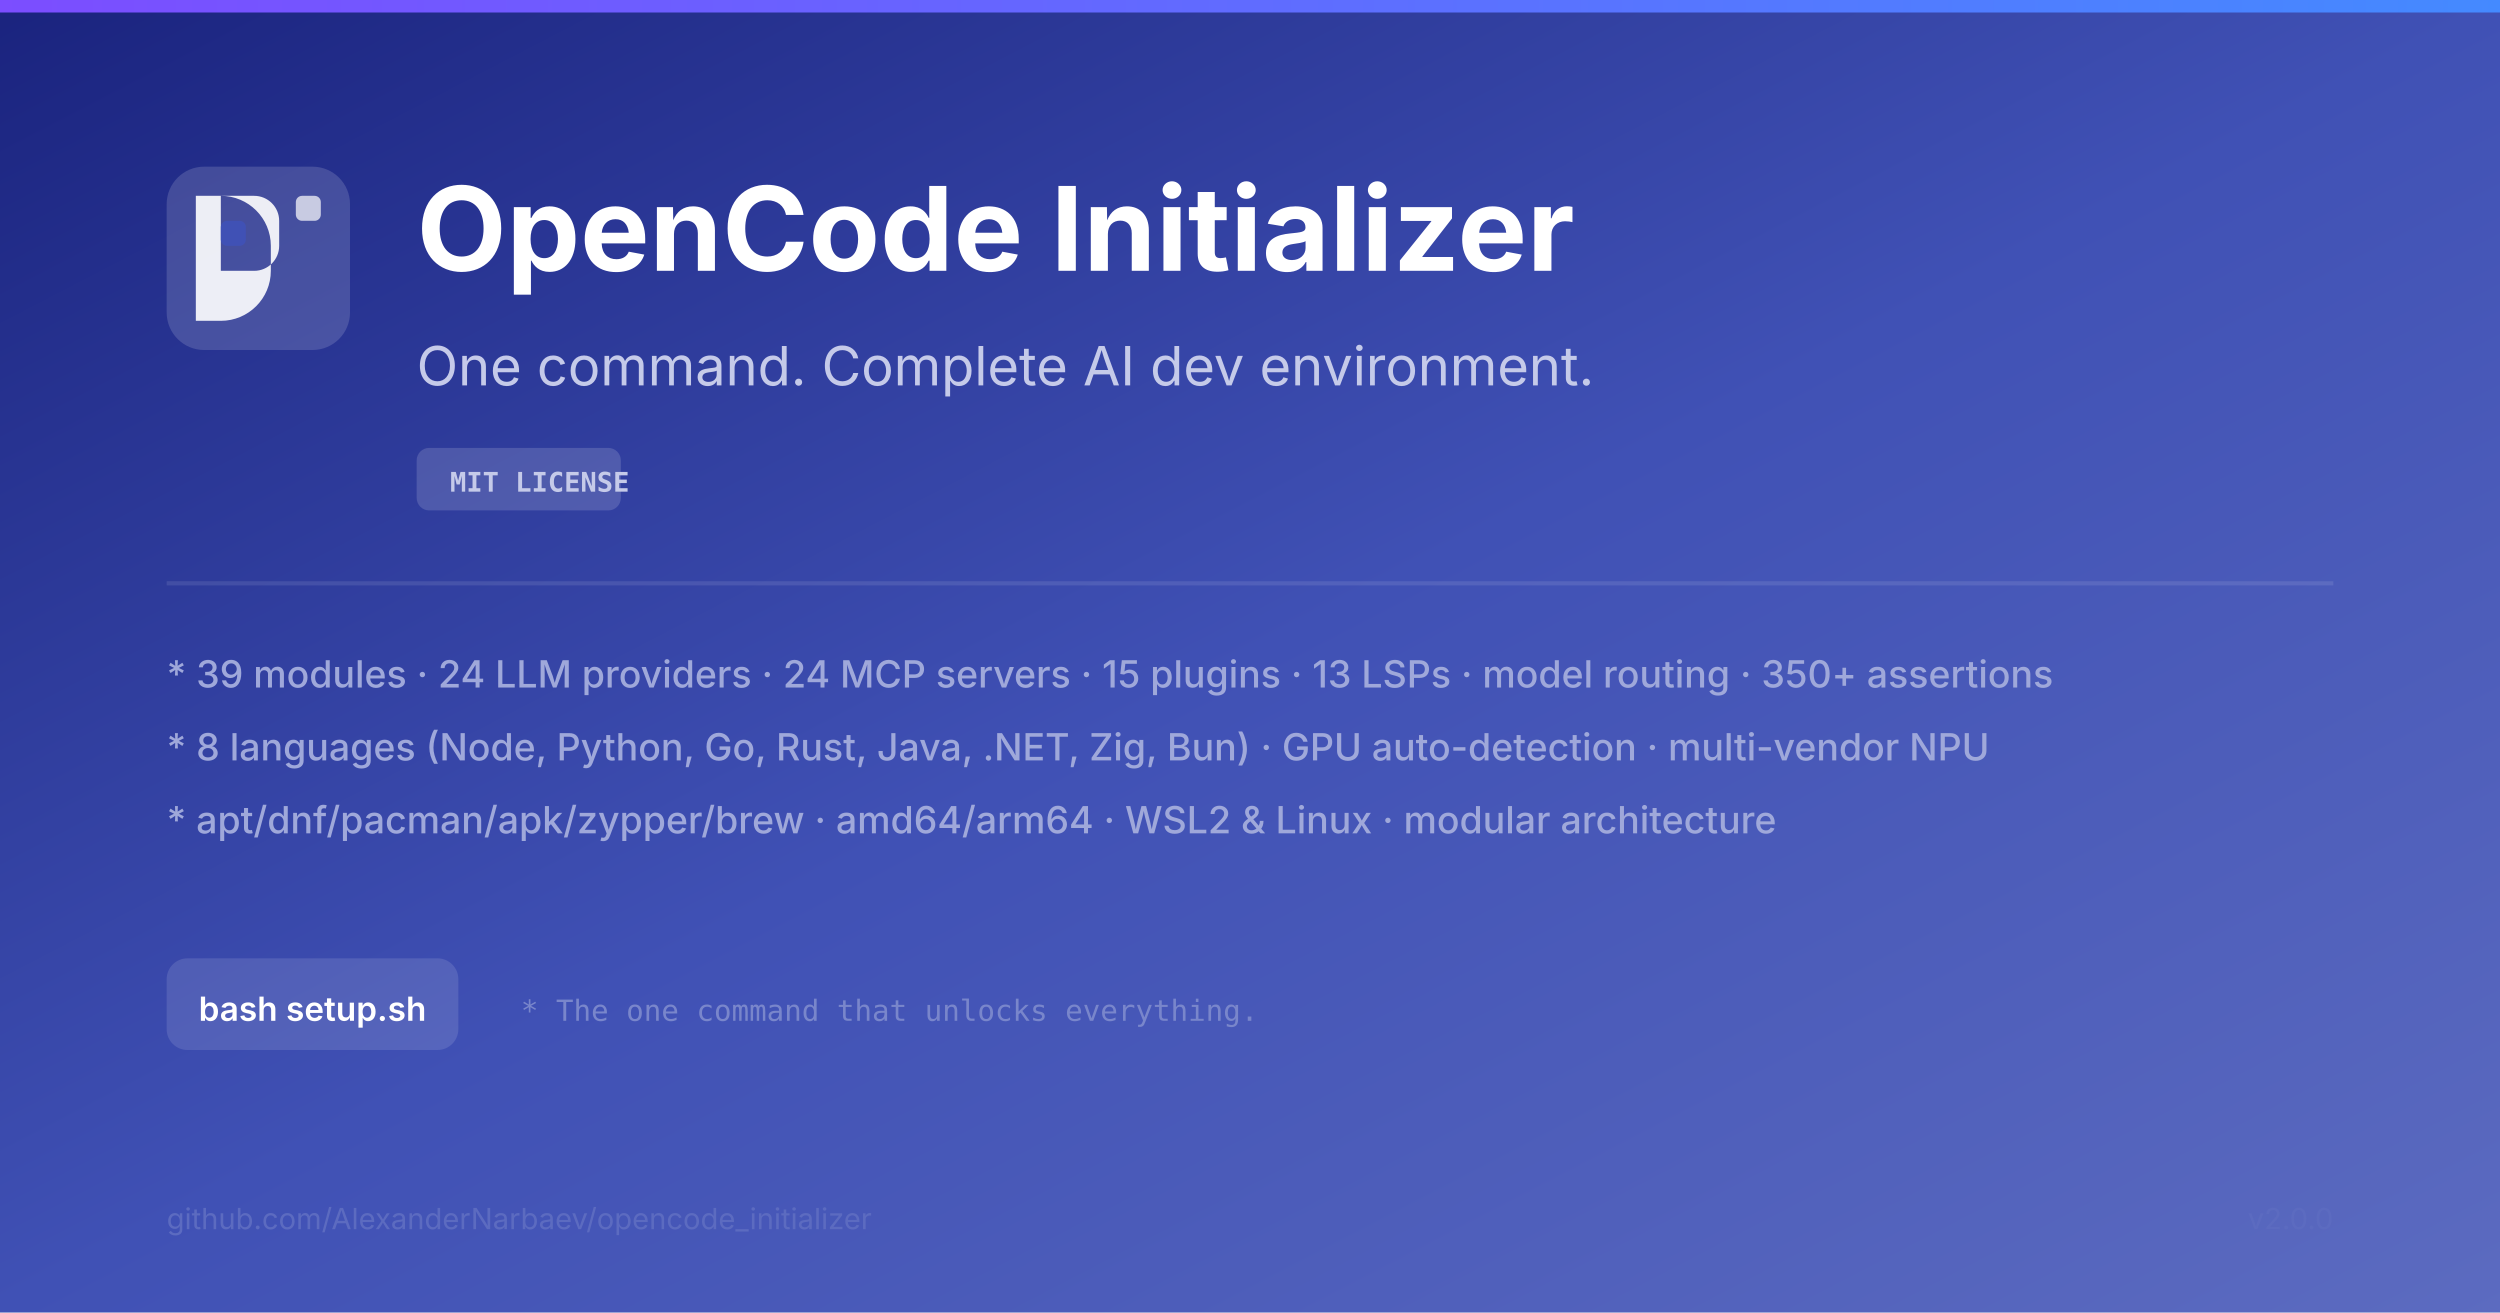
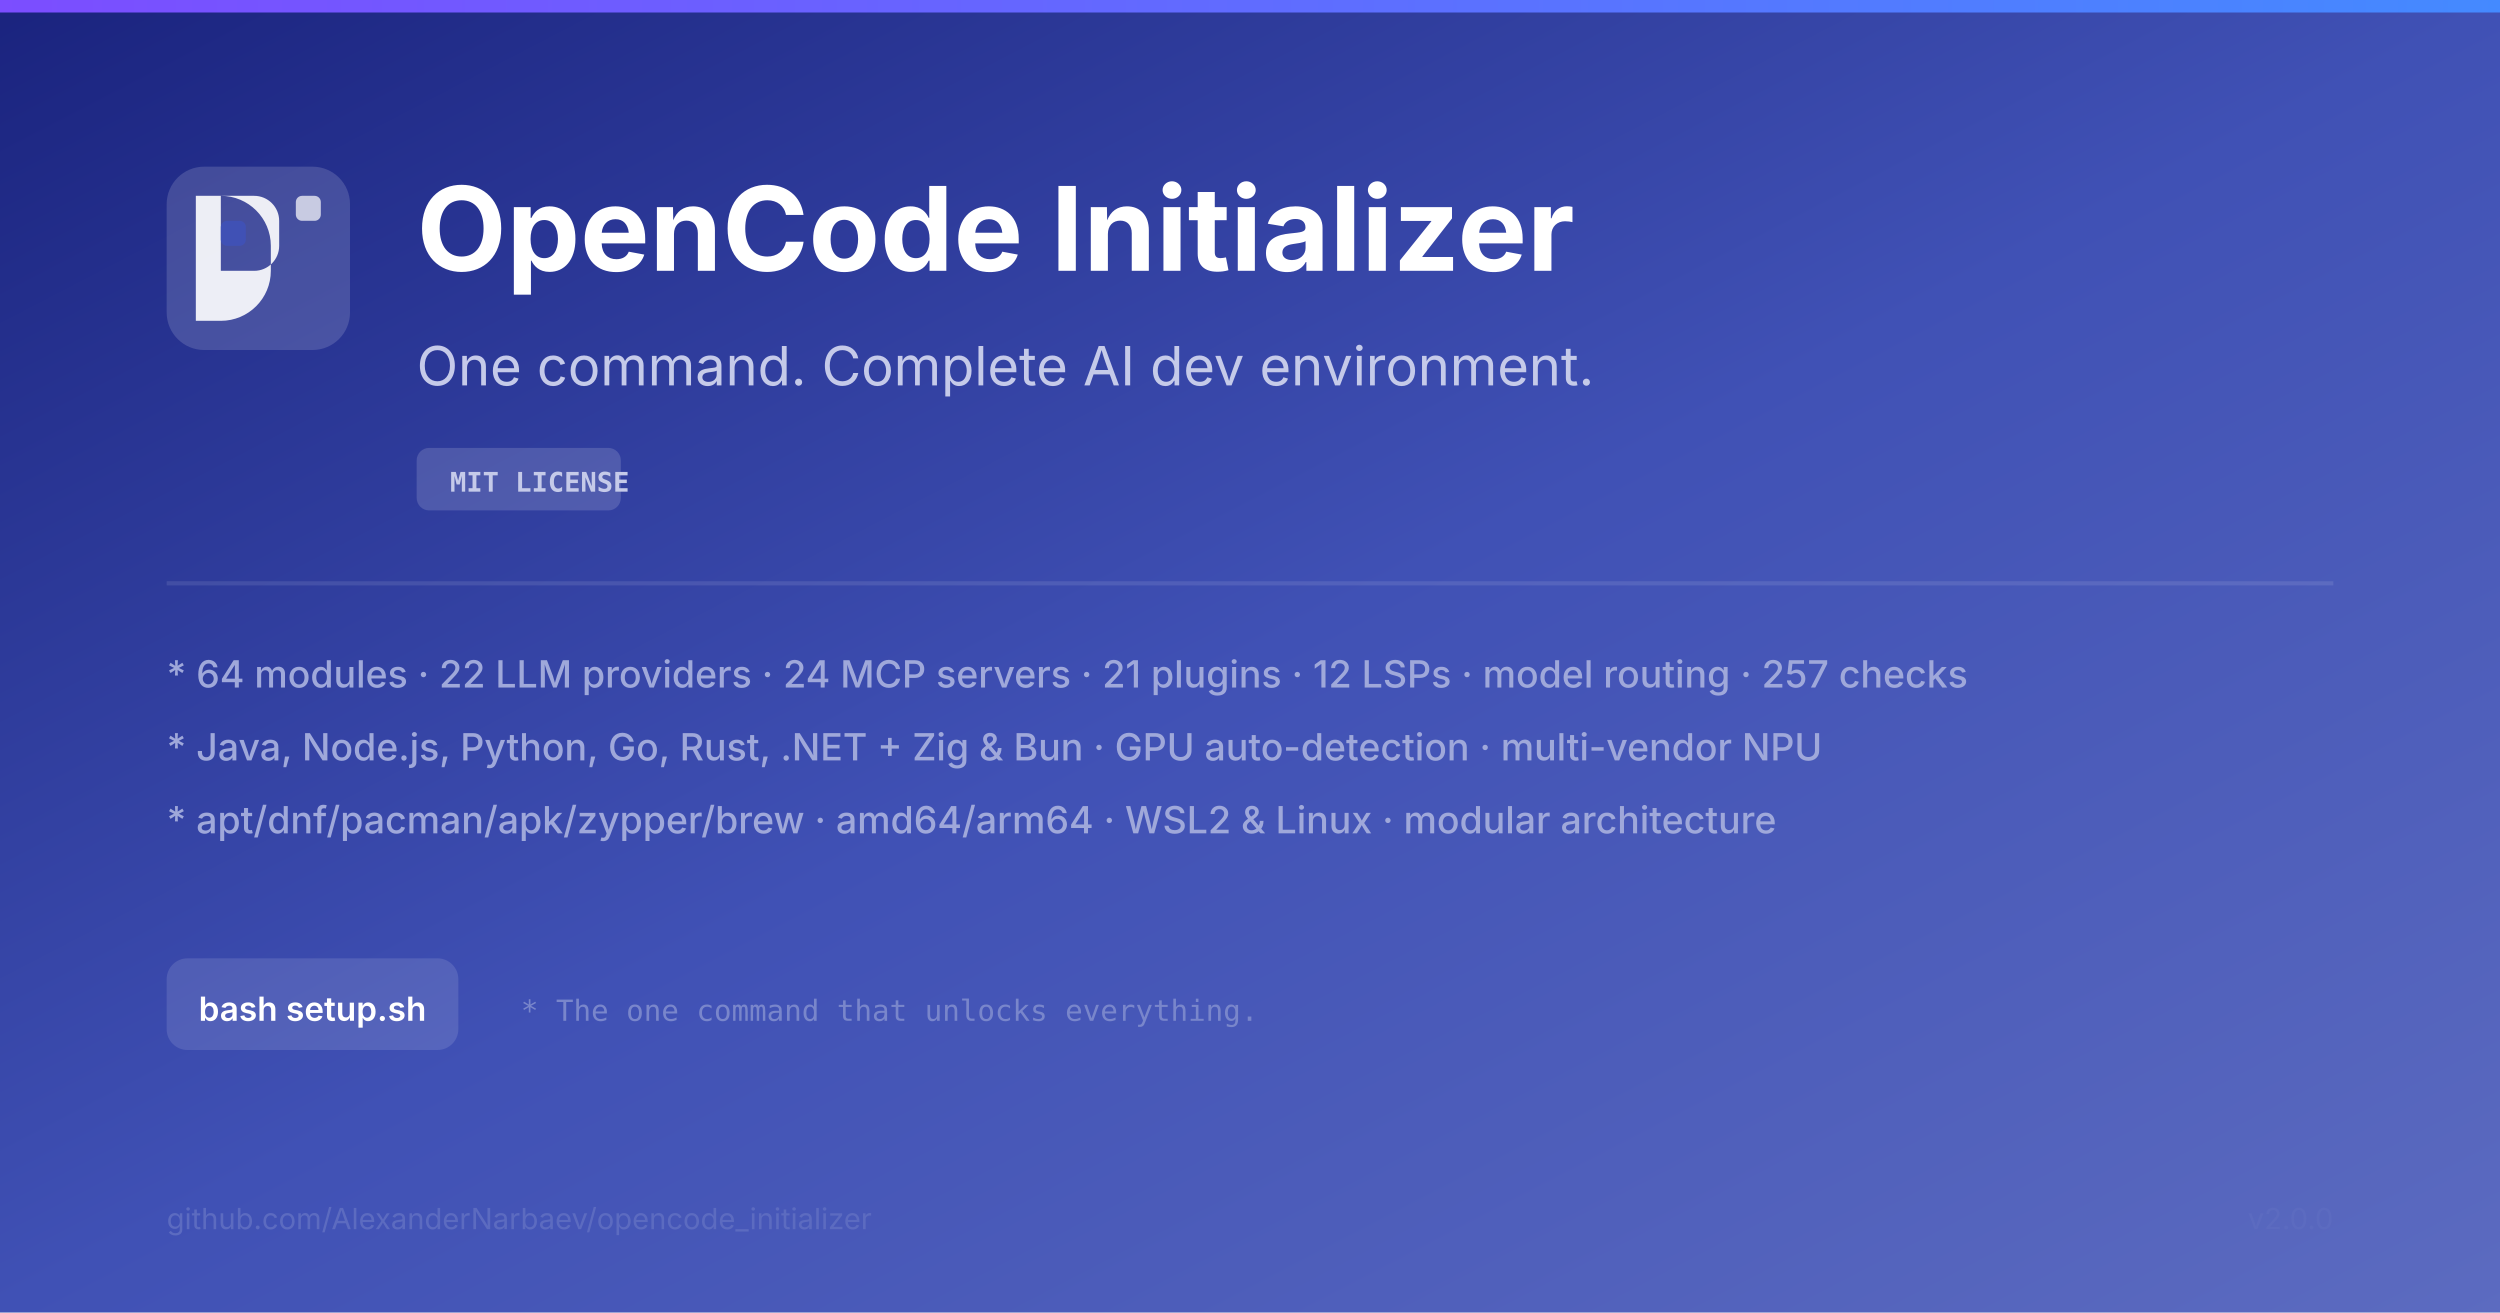
<svg xmlns="http://www.w3.org/2000/svg" viewBox="0 0 1200 630" fill="none">
  <defs>
    <linearGradient id="cardBg" x1="0" y1="0" x2="1" y2="1">
      <stop offset="0%" stop-color="#1a237e" />
      <stop offset="50%" stop-color="#4051b5" />
      <stop offset="100%" stop-color="#5c6bc0" />
    </linearGradient>
    <linearGradient id="accent" x1="0" y1="0" x2="1" y2="0">
      <stop offset="0%" stop-color="#7c4dff" />
      <stop offset="100%" stop-color="#448aff" />
    </linearGradient>
  </defs>
  <rect width="1200" height="630" fill="url(#cardBg)" />
  <rect x="0" y="0" width="1200" height="6" fill="url(#accent)" />
  <g transform="translate(80,80)">
    <rect width="88" height="88" rx="18" fill="#fff" opacity="0.15" />
    <path d="M14 62V14h12a24 24 0 0124 24v12a24 24 0 01-24 24H14zm12-12h16a12 12 0 0012-12V26a12 12 0 00-12-12H26v36z" fill="#fff" fill-opacity="0.9" />
    <rect x="26" y="26" width="12" height="12" rx="3" fill="#4051b5" />
    <rect x="62" y="14" width="12" height="12" rx="3" fill="#fff" fill-opacity="0.7" />
  </g>
  <text x="200" y="130" font-family="Inter,Segoe UI,sans-serif" font-size="56" font-weight="700" fill="#fff">OpenCode Initializer</text>
  <text x="200" y="185" font-family="Inter,Segoe UI,sans-serif" font-size="26" font-weight="400" fill="#c5cae9">One command. Complete AI dev environment.</text>
  <rect x="200" y="215" width="98" height="30" rx="6" fill="#fff" opacity="0.15" />
  <text x="216" y="236" font-family="JetBrains Mono,monospace" font-size="13" font-weight="600" fill="#c5cae9">MIT LICENSE</text>
  <line x1="80" y1="280" x2="1120" y2="280" stroke="#fff" stroke-opacity="0.1" stroke-width="2" />
-   <text x="80" y="330" font-family="Inter,Segoe UI,sans-serif" font-size="18" font-weight="500" fill="#9fa8da">* 39 modules · 24 LLM providers · 24 MCP servers · 15 plugins · 13 LSPs · model routing · 350+ assertions</text>
-   <text x="80" y="365" font-family="Inter,Segoe UI,sans-serif" font-size="18" font-weight="500" fill="#9fa8da">* 8 languages (Node, Python, Go, Rust, Java, .NET, Zig, Bun) · GPU auto-detection · multi-vendor NPU</text>
+   <text x="80" y="330" font-family="Inter,Segoe UI,sans-serif" font-size="18" font-weight="500" fill="#9fa8da">* 64 modules · 22 LLM providers · 24 MCP servers · 21 plugins · 12 LSPs · model routing · 257 checks</text>
+   <text x="80" y="365" font-family="Inter,Segoe UI,sans-serif" font-size="18" font-weight="500" fill="#9fa8da">* Java, Node.js, Python, Go, Rust, .NET + Zig &amp; Bun · GPU auto-detection · multi-vendor NPU</text>
  <text x="80" y="400" font-family="Inter,Segoe UI,sans-serif" font-size="18" font-weight="500" fill="#9fa8da">* apt/dnf/pacman/apk/zypper/brew · amd64/arm64 · WSL2 &amp; Linux · modular architecture</text>
  <g transform="translate(80,460)">
    <rect width="140" height="44" rx="10" fill="#fff" opacity="0.12" />
    <text x="70" y="30" font-family="Inter,Segoe UI,sans-serif" font-size="16" font-weight="600" fill="#fff" text-anchor="middle">bash setup.sh</text>
  </g>
  <text x="250" y="490" font-family="JetBrains Mono,monospace" font-size="14" fill="#7986cb">* The one command that unlocks everything.</text>
  <text x="80" y="590" font-family="Inter,Segoe UI,sans-serif" font-size="14" fill="#5c6bc0">github.com/AlexanderNarbaev/opencode_initializer</text>
  <text x="1120" y="590" font-family="Inter,Segoe UI,sans-serif" font-size="14" fill="#5c6bc0" text-anchor="end">v2.0.0</text>
</svg>
